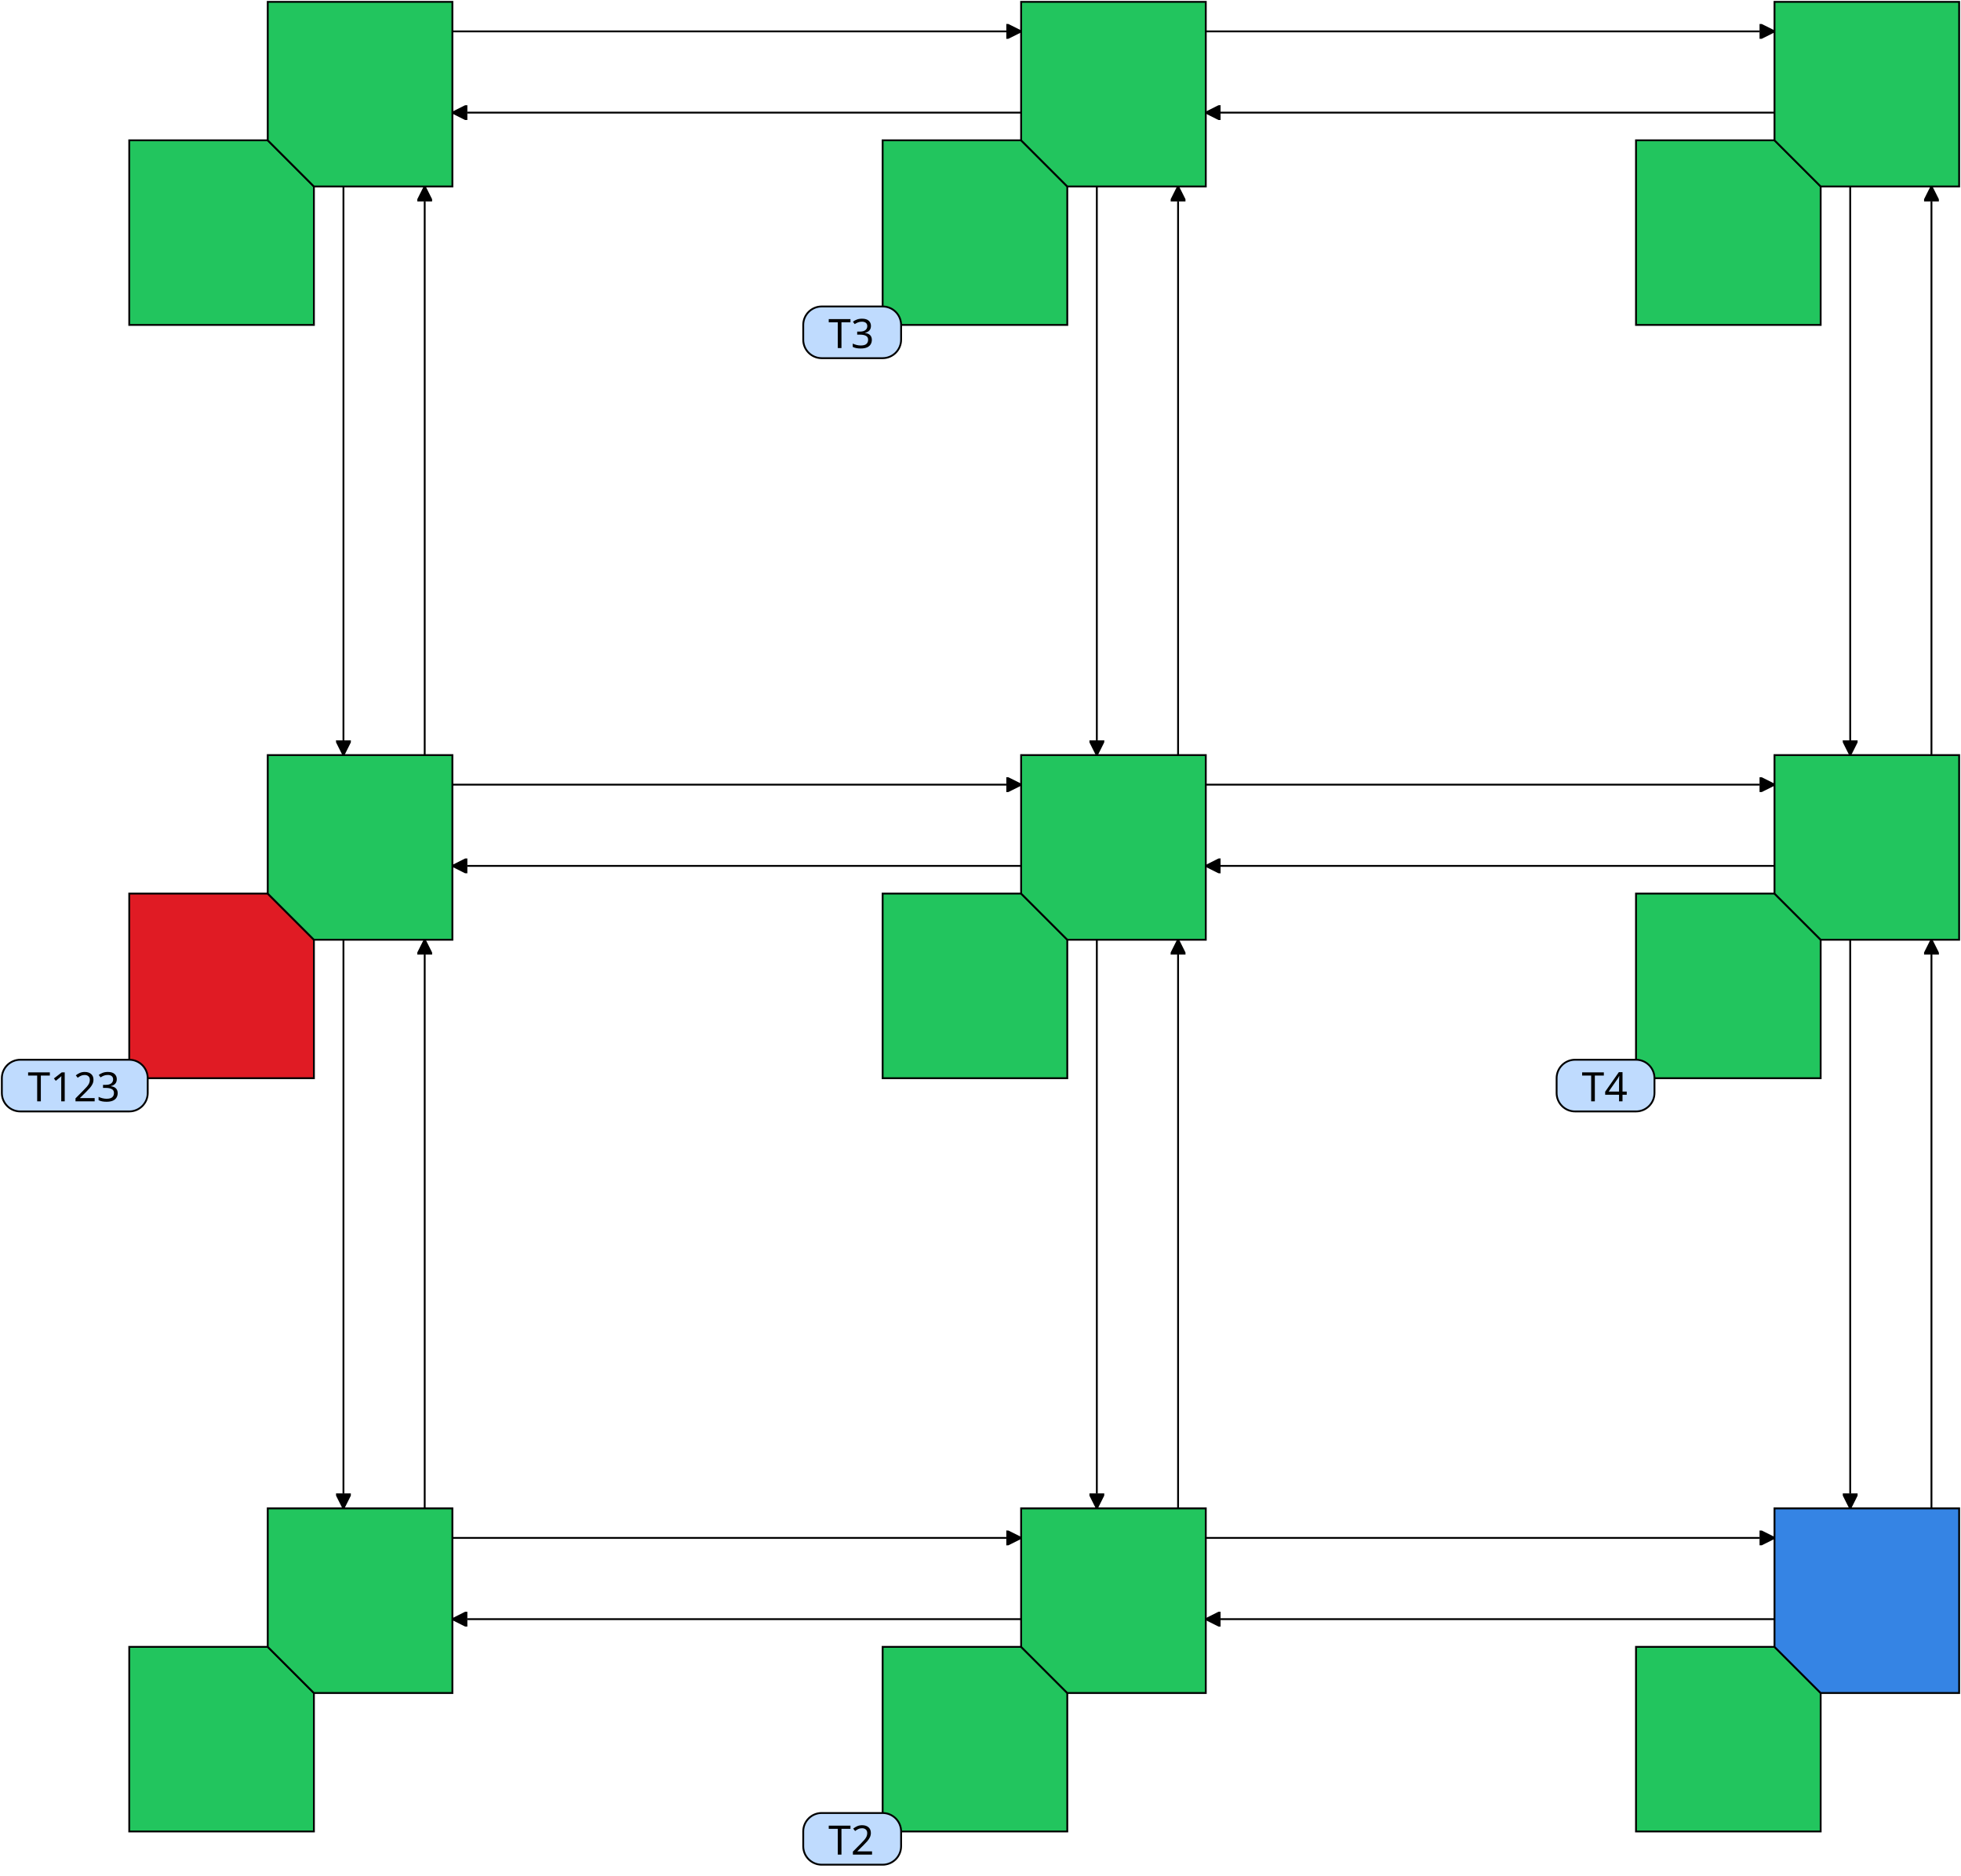
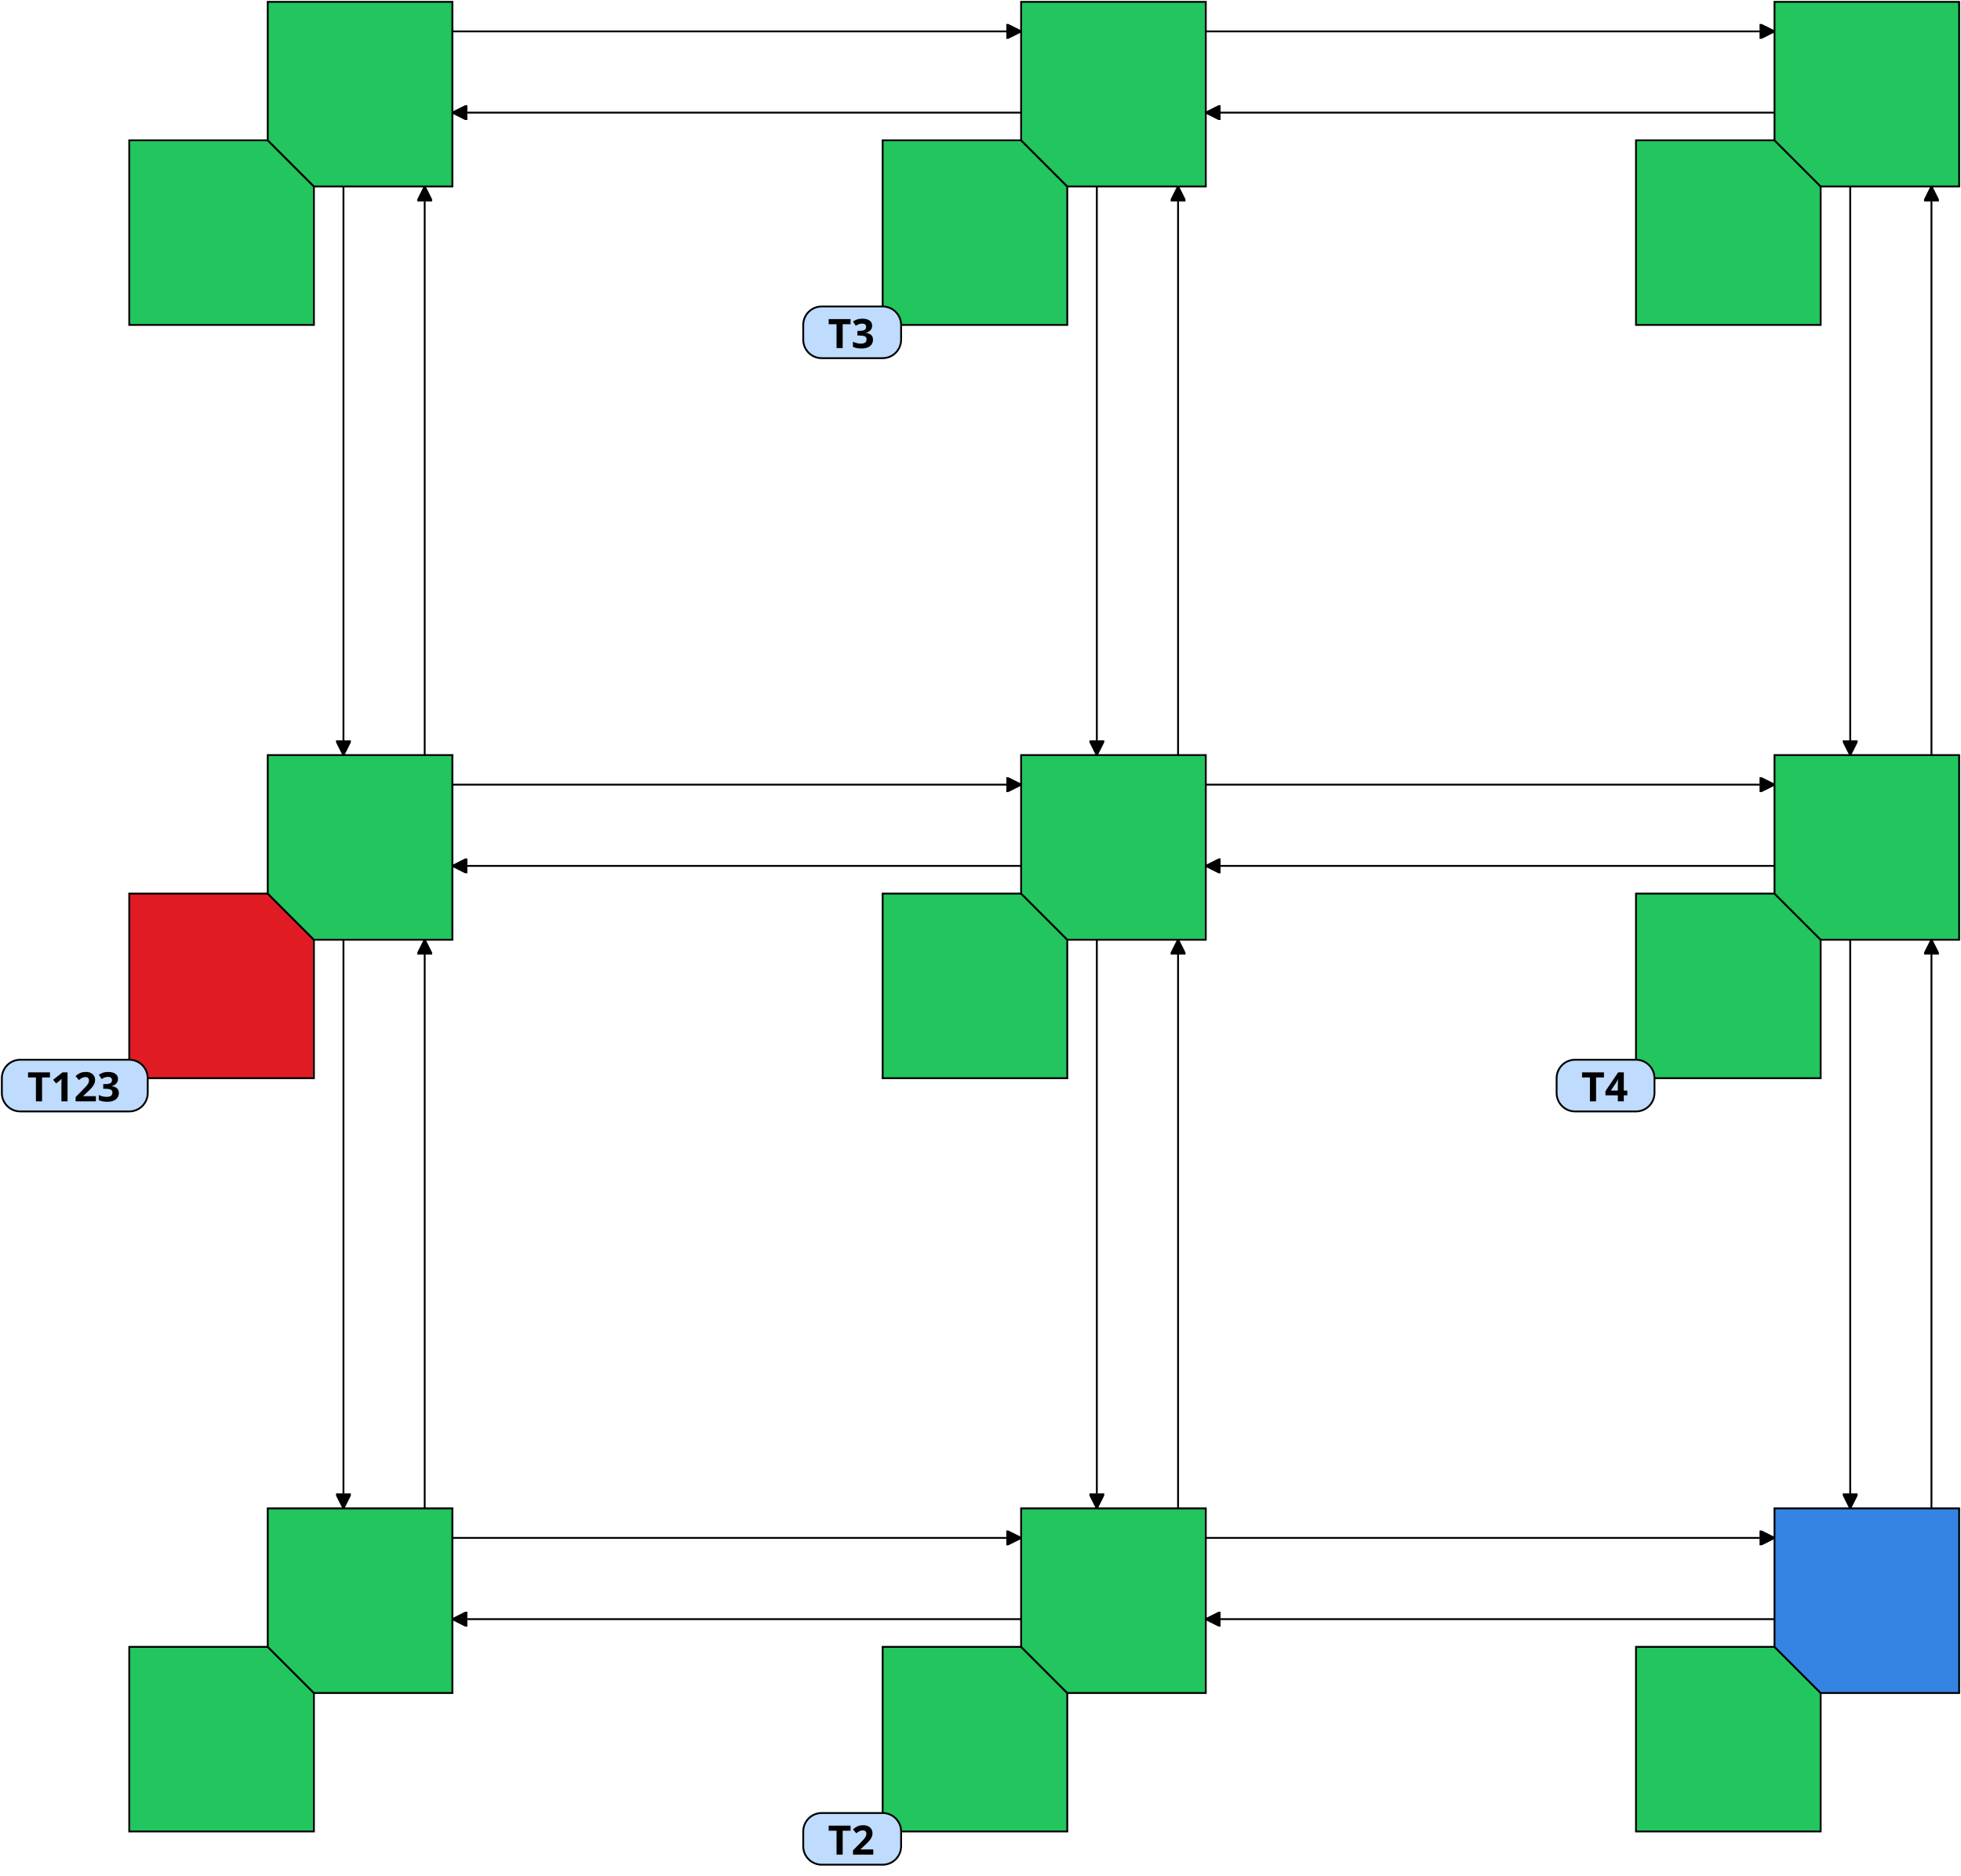
<svg xmlns="http://www.w3.org/2000/svg" preserveAspectRation="xMidYMid meet" class="mx-auto" viewBox="-565 -496 1062 1016">
  <defs>
    <marker id="arrowHead" orient="auto" markerWidth="8" markerHeight="8" refY="4">
      <path d="M0,0 M0,0 V8 L8,4 Z" fill="black" fill-rule="evenodd" stroke="black" stroke-linecap="butt" stroke-width="1" />
    </marker>
    <clipPath id="clip-c-0">
      <polygon points="-495 -420, -495 -320, -395 -320, -395 -395, -420 -420" />
    </clipPath>
    <clipPath id="clip-r-0">
      <polygon points="-420 -420, -420 -495, -320 -495, -320 -395, -395 -395" />
    </clipPath>
    <clipPath id="clip-c-1">
      <polygon points="-87 -420, -87 -320, 13 -320, 13 -395, -12 -420" />
    </clipPath>
    <clipPath id="clip-r-1">
      <polygon points="-12 -420, -12 -495, 88 -495, 88 -395, 13 -395" />
    </clipPath>
    <clipPath id="clip-c-2">
      <polygon points="321 -420, 321 -320, 421 -320, 421 -395, 396 -420" />
    </clipPath>
    <clipPath id="clip-r-2">
      <polygon points="396 -420, 396 -495, 496 -495, 496 -395, 421 -395" />
    </clipPath>
    <clipPath id="clip-c-3">
      <polygon points="-495 -12, -495 88, -395 88, -395 13, -420 -12" />
    </clipPath>
    <clipPath id="clip-r-3">
      <polygon points="-420 -12, -420 -87, -320 -87, -320 13, -395 13" />
    </clipPath>
    <clipPath id="clip-c-4">
      <polygon points="-87 -12, -87 88, 13 88, 13 13, -12 -12" />
    </clipPath>
    <clipPath id="clip-r-4">
      <polygon points="-12 -12, -12 -87, 88 -87, 88 13, 13 13" />
    </clipPath>
    <clipPath id="clip-c-5">
      <polygon points="321 -12, 321 88, 421 88, 421 13, 396 -12" />
    </clipPath>
    <clipPath id="clip-r-5">
      <polygon points="396 -12, 396 -87, 496 -87, 496 13, 421 13" />
    </clipPath>
    <clipPath id="clip-c-6">
      <polygon points="-495 396, -495 496, -395 496, -395 421, -420 396" />
    </clipPath>
    <clipPath id="clip-r-6">
      <polygon points="-420 396, -420 321, -320 321, -320 421, -395 421" />
    </clipPath>
    <clipPath id="clip-c-7">
      <polygon points="-87 396, -87 496, 13 496, 13 421, -12 396" />
    </clipPath>
    <clipPath id="clip-r-7">
      <polygon points="-12 396, -12 321, 88 321, 88 421, 13 421" />
    </clipPath>
    <clipPath id="clip-c-8">
      <polygon points="321 396, 321 496, 421 496, 421 421, 396 396" />
    </clipPath>
    <clipPath id="clip-r-8">
      <polygon points="396 396, 396 321, 496 321, 496 421, 421 421" />
    </clipPath>
  </defs>
  <style>.baseFill{fill: #e5e5e5;}.edgeData{display: none;}
#c0 {fill: #22c55e;}
#r0 {fill: #22c55e;}
#c1 {fill: #22c55e;}
#r1 {fill: #22c55e;}
#c2 {fill: #22c55e;}
#r2 {fill: #22c55e;}
#c3 {fill: #e01b24;}
#r3 {fill: #22c55e;}
#c4 {fill: #22c55e;}
#r4 {fill: #22c55e;}
#c5 {fill: #22c55e;}
#r5 {fill: #22c55e;}
#c6 {fill: #22c55e;}
#r6 {fill: #22c55e;}
#c7 {fill: #22c55e;}
#r7 {fill: #22c55e;}
#c8 {fill: #22c55e;}
#r8 {fill: #3584e4;}</style>
  <g id="mainGroup">
    <g id="processingGroup" clip-path="url(#crop)">
      <g id="0">
        <path id="c0" d="M-495,-420 l0,100 l100,0 l0,-75 l-25,-25 l-75,0 Z" class="baseFill" fill-rule="evenodd" stroke="black" stroke-linecap="butt" stroke-width="1" />
        <path id="r0" d="M-420,-420 l0,-75 l100,0 l0,100 l-75,0 Z" class="baseFill" fill-rule="evenodd" stroke="black" stroke-linecap="butt" stroke-width="1" />
      </g>
      <g id="1">
        <path id="c1" d="M-87,-420 l0,100 l100,0 l0,-75 l-25,-25 l-75,0 Z" class="baseFill" fill-rule="evenodd" stroke="black" stroke-linecap="butt" stroke-width="1" />
        <path id="r1" d="M-12,-420 l0,-75 l100,0 l0,100 l-75,0 Z" class="baseFill" fill-rule="evenodd" stroke="black" stroke-linecap="butt" stroke-width="1" />
        <g>
          <rect x="-130" y="-330" width="53" height="28" rx="10" fill="#bfdbfe" stroke="black" stroke-width="1" />
-           <text x="-104" y="-316" font-size="22px" font-family="Roboto Mono" text-anchor="middle" dominant-baseline="central" fill="black">T3</text>
+           <text x="-104" y="-316" font-size="22px" font-family="Roboto Mono" font-weight="bold" text-anchor="middle" dominant-baseline="central" fill="black">T3</text>
        </g>
      </g>
      <g id="2">
        <path id="c2" d="M321,-420 l0,100 l100,0 l0,-75 l-25,-25 l-75,0 Z" class="baseFill" fill-rule="evenodd" stroke="black" stroke-linecap="butt" stroke-width="1" />
        <path id="r2" d="M396,-420 l0,-75 l100,0 l0,100 l-75,0 Z" class="baseFill" fill-rule="evenodd" stroke="black" stroke-linecap="butt" stroke-width="1" />
      </g>
      <g id="3">
        <path id="c3" d="M-495,-12 l0,100 l100,0 l0,-75 l-25,-25 l-75,0 Z" class="baseFill" fill-rule="evenodd" stroke="black" stroke-linecap="butt" stroke-width="1" />
        <path id="r3" d="M-420,-12 l0,-75 l100,0 l0,100 l-75,0 Z" class="baseFill" fill-rule="evenodd" stroke="black" stroke-linecap="butt" stroke-width="1" />
        <g>
          <rect x="-564" y="78" width="79" height="28" rx="10" fill="#bfdbfe" stroke="black" stroke-width="1" />
-           <text x="-525" y="92" font-size="22px" font-family="Roboto Mono" text-anchor="middle" dominant-baseline="central" fill="black">T123</text>
+           <text x="-525" y="92" font-size="22px" font-family="Roboto Mono" font-weight="bold" text-anchor="middle" dominant-baseline="central" fill="black">T123</text>
        </g>
      </g>
      <g id="4">
        <path id="c4" d="M-87,-12 l0,100 l100,0 l0,-75 l-25,-25 l-75,0 Z" class="baseFill" fill-rule="evenodd" stroke="black" stroke-linecap="butt" stroke-width="1" />
        <path id="r4" d="M-12,-12 l0,-75 l100,0 l0,100 l-75,0 Z" class="baseFill" fill-rule="evenodd" stroke="black" stroke-linecap="butt" stroke-width="1" />
      </g>
      <g id="5">
        <path id="c5" d="M321,-12 l0,100 l100,0 l0,-75 l-25,-25 l-75,0 Z" class="baseFill" fill-rule="evenodd" stroke="black" stroke-linecap="butt" stroke-width="1" />
        <path id="r5" d="M396,-12 l0,-75 l100,0 l0,100 l-75,0 Z" class="baseFill" fill-rule="evenodd" stroke="black" stroke-linecap="butt" stroke-width="1" />
        <g>
          <rect x="278" y="78" width="53" height="28" rx="10" fill="#bfdbfe" stroke="black" stroke-width="1" />
-           <text x="304" y="92" font-size="22px" font-family="Roboto Mono" text-anchor="middle" dominant-baseline="central" fill="black">T4</text>
+           <text x="304" y="92" font-size="22px" font-family="Roboto Mono" font-weight="bold" text-anchor="middle" dominant-baseline="central" fill="black">T4</text>
        </g>
      </g>
      <g id="6">
        <path id="c6" d="M-495,396 l0,100 l100,0 l0,-75 l-25,-25 l-75,0 Z" class="baseFill" fill-rule="evenodd" stroke="black" stroke-linecap="butt" stroke-width="1" />
        <path id="r6" d="M-420,396 l0,-75 l100,0 l0,100 l-75,0 Z" class="baseFill" fill-rule="evenodd" stroke="black" stroke-linecap="butt" stroke-width="1" />
      </g>
      <g id="7">
        <path id="c7" d="M-87,396 l0,100 l100,0 l0,-75 l-25,-25 l-75,0 Z" class="baseFill" fill-rule="evenodd" stroke="black" stroke-linecap="butt" stroke-width="1" />
        <path id="r7" d="M-12,396 l0,-75 l100,0 l0,100 l-75,0 Z" class="baseFill" fill-rule="evenodd" stroke="black" stroke-linecap="butt" stroke-width="1" />
        <g>
          <rect x="-130" y="486" width="53" height="28" rx="10" fill="#bfdbfe" stroke="black" stroke-width="1" />
-           <text x="-104" y="500" font-size="22px" font-family="Roboto Mono" text-anchor="middle" dominant-baseline="central" fill="black">T2</text>
+           <text x="-104" y="500" font-size="22px" font-family="Roboto Mono" font-weight="bold" text-anchor="middle" dominant-baseline="central" fill="black">T2</text>
        </g>
      </g>
      <g id="8">
        <path id="c8" d="M321,396 l0,100 l100,0 l0,-75 l-25,-25 l-75,0 Z" class="baseFill" fill-rule="evenodd" stroke="black" stroke-linecap="butt" stroke-width="1" />
        <path id="r8" d="M396,396 l0,-75 l100,0 l0,100 l-75,0 Z" class="baseFill" fill-rule="evenodd" stroke="black" stroke-linecap="butt" stroke-width="1" />
      </g>
    </g>
    <g>
      <g>
        <path d="M-379,-395 v300" fill-rule="evenodd" stroke="black" stroke-linecap="butt" stroke-width="1" marker-end="url(#arrowHead)" clip-path="url(#crop)" />
        <path d="M-320,-479 h300" fill-rule="evenodd" stroke="black" stroke-linecap="butt" stroke-width="1" marker-end="url(#arrowHead)" clip-path="url(#crop)" />
        <path d="M29,-395 v300" fill-rule="evenodd" stroke="black" stroke-linecap="butt" stroke-width="1" marker-end="url(#arrowHead)" clip-path="url(#crop)" />
        <path d="M-12,-435 h-300" fill-rule="evenodd" stroke="black" stroke-linecap="butt" stroke-width="1" marker-end="url(#arrowHead)" clip-path="url(#crop)" />
        <path d="M88,-479 h300" fill-rule="evenodd" stroke="black" stroke-linecap="butt" stroke-width="1" marker-end="url(#arrowHead)" clip-path="url(#crop)" />
        <path d="M437,-395 v300" fill-rule="evenodd" stroke="black" stroke-linecap="butt" stroke-width="1" marker-end="url(#arrowHead)" clip-path="url(#crop)" />
        <path d="M396,-435 h-300" fill-rule="evenodd" stroke="black" stroke-linecap="butt" stroke-width="1" marker-end="url(#arrowHead)" clip-path="url(#crop)" />
        <path d="M-335,-87 v-300" fill-rule="evenodd" stroke="black" stroke-linecap="butt" stroke-width="1" marker-end="url(#arrowHead)" clip-path="url(#crop)" />
        <path d="M-379,13 v300" fill-rule="evenodd" stroke="black" stroke-linecap="butt" stroke-width="1" marker-end="url(#arrowHead)" clip-path="url(#crop)" />
        <path d="M-320,-71 h300" fill-rule="evenodd" stroke="black" stroke-linecap="butt" stroke-width="1" marker-end="url(#arrowHead)" clip-path="url(#crop)" />
        <path d="M73,-87 v-300" fill-rule="evenodd" stroke="black" stroke-linecap="butt" stroke-width="1" marker-end="url(#arrowHead)" clip-path="url(#crop)" />
        <path d="M29,13 v300" fill-rule="evenodd" stroke="black" stroke-linecap="butt" stroke-width="1" marker-end="url(#arrowHead)" clip-path="url(#crop)" />
        <path d="M-12,-27 h-300" fill-rule="evenodd" stroke="black" stroke-linecap="butt" stroke-width="1" marker-end="url(#arrowHead)" clip-path="url(#crop)" />
        <path d="M88,-71 h300" fill-rule="evenodd" stroke="black" stroke-linecap="butt" stroke-width="1" marker-end="url(#arrowHead)" clip-path="url(#crop)" />
        <path d="M481,-87 v-300" fill-rule="evenodd" stroke="black" stroke-linecap="butt" stroke-width="1" marker-end="url(#arrowHead)" clip-path="url(#crop)" />
        <path d="M437,13 v300" fill-rule="evenodd" stroke="black" stroke-linecap="butt" stroke-width="1" marker-end="url(#arrowHead)" clip-path="url(#crop)" />
        <path d="M396,-27 h-300" fill-rule="evenodd" stroke="black" stroke-linecap="butt" stroke-width="1" marker-end="url(#arrowHead)" clip-path="url(#crop)" />
        <path d="M-335,321 v-300" fill-rule="evenodd" stroke="black" stroke-linecap="butt" stroke-width="1" marker-end="url(#arrowHead)" clip-path="url(#crop)" />
        <path d="M-320,337 h300" fill-rule="evenodd" stroke="black" stroke-linecap="butt" stroke-width="1" marker-end="url(#arrowHead)" clip-path="url(#crop)" />
        <path d="M73,321 v-300" fill-rule="evenodd" stroke="black" stroke-linecap="butt" stroke-width="1" marker-end="url(#arrowHead)" clip-path="url(#crop)" />
        <path d="M-12,381 h-300" fill-rule="evenodd" stroke="black" stroke-linecap="butt" stroke-width="1" marker-end="url(#arrowHead)" clip-path="url(#crop)" />
        <path d="M88,337 h300" fill-rule="evenodd" stroke="black" stroke-linecap="butt" stroke-width="1" marker-end="url(#arrowHead)" clip-path="url(#crop)" />
        <path d="M481,321 v-300" fill-rule="evenodd" stroke="black" stroke-linecap="butt" stroke-width="1" marker-end="url(#arrowHead)" clip-path="url(#crop)" />
        <path d="M396,381 h-300" fill-rule="evenodd" stroke="black" stroke-linecap="butt" stroke-width="1" marker-end="url(#arrowHead)" clip-path="url(#crop)" />
      </g>
      <g id="edgeConnetions" class="edgeData">
        <path d="M-379,-728 v225" fill-rule="evenodd" stroke="black" stroke-linecap="butt" stroke-width="1" marker-end="url(#arrowHead)" clip-path="url(#crop)" />
        <path d="M-728,-480 h300" fill-rule="evenodd" stroke="black" stroke-linecap="butt" stroke-width="1" marker-end="url(#arrowHead)" clip-path="url(#crop)" />
        <path d="M29,-728 v225" fill-rule="evenodd" stroke="black" stroke-linecap="butt" stroke-width="1" marker-end="url(#arrowHead)" clip-path="url(#crop)" />
        <path d="M437,-728 v225" fill-rule="evenodd" stroke="black" stroke-linecap="butt" stroke-width="1" marker-end="url(#arrowHead)" clip-path="url(#crop)" />
        <path d="M729,-480 h-225" fill-rule="evenodd" stroke="black" stroke-linecap="butt" stroke-width="1" marker-end="url(#arrowHead)" clip-path="url(#crop)" />
        <path d="M-728,-72 h300" fill-rule="evenodd" stroke="black" stroke-linecap="butt" stroke-width="1" marker-end="url(#arrowHead)" clip-path="url(#crop)" />
        <path d="M729,-72 h-225" fill-rule="evenodd" stroke="black" stroke-linecap="butt" stroke-width="1" marker-end="url(#arrowHead)" clip-path="url(#crop)" />
        <path d="M-335,729 v-300" fill-rule="evenodd" stroke="black" stroke-linecap="butt" stroke-width="1" marker-end="url(#arrowHead)" clip-path="url(#crop)" />
        <path d="M-728,336 h300" fill-rule="evenodd" stroke="black" stroke-linecap="butt" stroke-width="1" marker-end="url(#arrowHead)" clip-path="url(#crop)" />
        <path d="M73,729 v-300" fill-rule="evenodd" stroke="black" stroke-linecap="butt" stroke-width="1" marker-end="url(#arrowHead)" clip-path="url(#crop)" />
        <path d="M481,729 v-300" fill-rule="evenodd" stroke="black" stroke-linecap="butt" stroke-width="1" marker-end="url(#arrowHead)" clip-path="url(#crop)" />
        <path d="M729,336 h-225" fill-rule="evenodd" stroke="black" stroke-linecap="butt" stroke-width="1" marker-end="url(#arrowHead)" clip-path="url(#crop)" />
        <path d="M-335,-495 v-225" fill-rule="evenodd" stroke="black" stroke-linecap="butt" stroke-width="1" marker-end="url(#arrowHead)" clip-path="url(#crop)" />
        <path d="M-420,-436 h-300" fill-rule="evenodd" stroke="black" stroke-linecap="butt" stroke-width="1" marker-end="url(#arrowHead)" clip-path="url(#crop)" />
        <path d="M73,-495 v-225" fill-rule="evenodd" stroke="black" stroke-linecap="butt" stroke-width="1" marker-end="url(#arrowHead)" clip-path="url(#crop)" />
        <path d="M481,-495 v-225" fill-rule="evenodd" stroke="black" stroke-linecap="butt" stroke-width="1" marker-end="url(#arrowHead)" clip-path="url(#crop)" />
        <path d="M496,-436 h225" fill-rule="evenodd" stroke="black" stroke-linecap="butt" stroke-width="1" marker-end="url(#arrowHead)" clip-path="url(#crop)" />
        <path d="M-420,-28 h-300" fill-rule="evenodd" stroke="black" stroke-linecap="butt" stroke-width="1" marker-end="url(#arrowHead)" clip-path="url(#crop)" />
        <path d="M496,-28 h225" fill-rule="evenodd" stroke="black" stroke-linecap="butt" stroke-width="1" marker-end="url(#arrowHead)" clip-path="url(#crop)" />
        <path d="M-379,421 v300" fill-rule="evenodd" stroke="black" stroke-linecap="butt" stroke-width="1" marker-end="url(#arrowHead)" clip-path="url(#crop)" />
        <path d="M-420,380 h-300" fill-rule="evenodd" stroke="black" stroke-linecap="butt" stroke-width="1" marker-end="url(#arrowHead)" clip-path="url(#crop)" />
        <path d="M29,421 v300" fill-rule="evenodd" stroke="black" stroke-linecap="butt" stroke-width="1" marker-end="url(#arrowHead)" clip-path="url(#crop)" />
        <path d="M437,421 v300" fill-rule="evenodd" stroke="black" stroke-linecap="butt" stroke-width="1" marker-end="url(#arrowHead)" clip-path="url(#crop)" />
        <path d="M496,380 h225" fill-rule="evenodd" stroke="black" stroke-linecap="butt" stroke-width="1" marker-end="url(#arrowHead)" clip-path="url(#crop)" />
      </g>
    </g>
    <g id="information">
      <g clip-path="url(#crop)">
        <g clip-path="url(#clip-c-0)" />
        <g clip-path="url(#clip-r-0)" />
      </g>
      <g clip-path="url(#crop)">
        <g clip-path="url(#clip-c-1)" />
        <g clip-path="url(#clip-r-1)" />
      </g>
      <g clip-path="url(#crop)">
        <g clip-path="url(#clip-c-2)" />
        <g clip-path="url(#clip-r-2)" />
      </g>
      <g clip-path="url(#crop)">
        <g clip-path="url(#clip-c-3)" />
        <g clip-path="url(#clip-r-3)" />
      </g>
      <g clip-path="url(#crop)">
        <g clip-path="url(#clip-c-4)" />
        <g clip-path="url(#clip-r-4)" />
      </g>
      <g clip-path="url(#crop)">
        <g clip-path="url(#clip-c-5)" />
        <g clip-path="url(#clip-r-5)" />
      </g>
      <g clip-path="url(#crop)">
        <g clip-path="url(#clip-c-6)" />
        <g clip-path="url(#clip-r-6)" />
      </g>
      <g clip-path="url(#crop)">
        <g clip-path="url(#clip-c-7)" />
        <g clip-path="url(#clip-r-7)" />
      </g>
      <g clip-path="url(#crop)">
        <g clip-path="url(#clip-c-8)" />
        <g clip-path="url(#clip-r-8)" />
      </g>
    </g>
    <g id="sinksSources" clip-path="url(#crop)" class="edgeData">
      <g>
        <rect x="-392" y="-798" width="70" height="70" rx="15" fill="#e5e5e5" stroke="black" stroke-width="1" />
      </g>
      <g>
        <rect x="-798" y="-493" width="70" height="70" rx="15" fill="#fbbf24" stroke="black" stroke-width="1" />
-         <text x="-763" y="-458" font-size="22px" font-family="Roboto Mono" text-anchor="middle" dominant-baseline="central" fill="black" class="edgeData">T1</text>
+         <text x="-763" y="-458" font-size="22px" font-family="Roboto Mono" font-weight="bold" text-anchor="middle" dominant-baseline="central" fill="black" class="edgeData">T1</text>
      </g>
      <g>
        <rect x="16" y="-798" width="70" height="70" rx="15" fill="#fbbf24" stroke="black" stroke-width="1" />
-         <text x="51" y="-763" font-size="22px" font-family="Roboto Mono" text-anchor="middle" dominant-baseline="central" fill="black" class="edgeData">T0</text>
+         <text x="51" y="-763" font-size="22px" font-family="Roboto Mono" font-weight="bold" text-anchor="middle" dominant-baseline="central" fill="black" class="edgeData">T0</text>
      </g>
      <g>
        <rect x="424" y="-798" width="70" height="70" rx="15" fill="#e5e5e5" stroke="black" stroke-width="1" />
      </g>
      <g>
        <rect x="729" y="-493" width="70" height="70" rx="15" fill="#e5e5e5" stroke="black" stroke-width="1" />
      </g>
      <g>
        <rect x="-798" y="-85" width="70" height="70" rx="15" fill="#e5e5e5" stroke="black" stroke-width="1" />
      </g>
      <g>
        <rect x="729" y="-85" width="70" height="70" rx="15" fill="#e5e5e5" stroke="black" stroke-width="1" />
      </g>
      <g>
        <rect x="-392" y="729" width="70" height="70" rx="15" fill="#e5e5e5" stroke="black" stroke-width="1" />
      </g>
      <g>
        <rect x="-798" y="323" width="70" height="70" rx="15" fill="#fb923c" stroke="black" stroke-width="1" />
-         <text x="-763" y="358" font-size="22px" font-family="Roboto Mono" text-anchor="middle" dominant-baseline="central" fill="black" class="edgeData">T5</text>
+         <text x="-763" y="358" font-size="22px" font-family="Roboto Mono" font-weight="bold" text-anchor="middle" dominant-baseline="central" fill="black" class="edgeData">T5</text>
      </g>
      <g>
        <rect x="16" y="729" width="70" height="70" rx="15" fill="#e5e5e5" stroke="black" stroke-width="1" />
      </g>
      <g>
        <rect x="424" y="729" width="70" height="70" rx="15" fill="#e5e5e5" stroke="black" stroke-width="1" />
      </g>
      <g>
        <rect x="729" y="323" width="70" height="70" rx="15" fill="#e5e5e5" stroke="black" stroke-width="1" />
      </g>
    </g>
  </g>
</svg>
